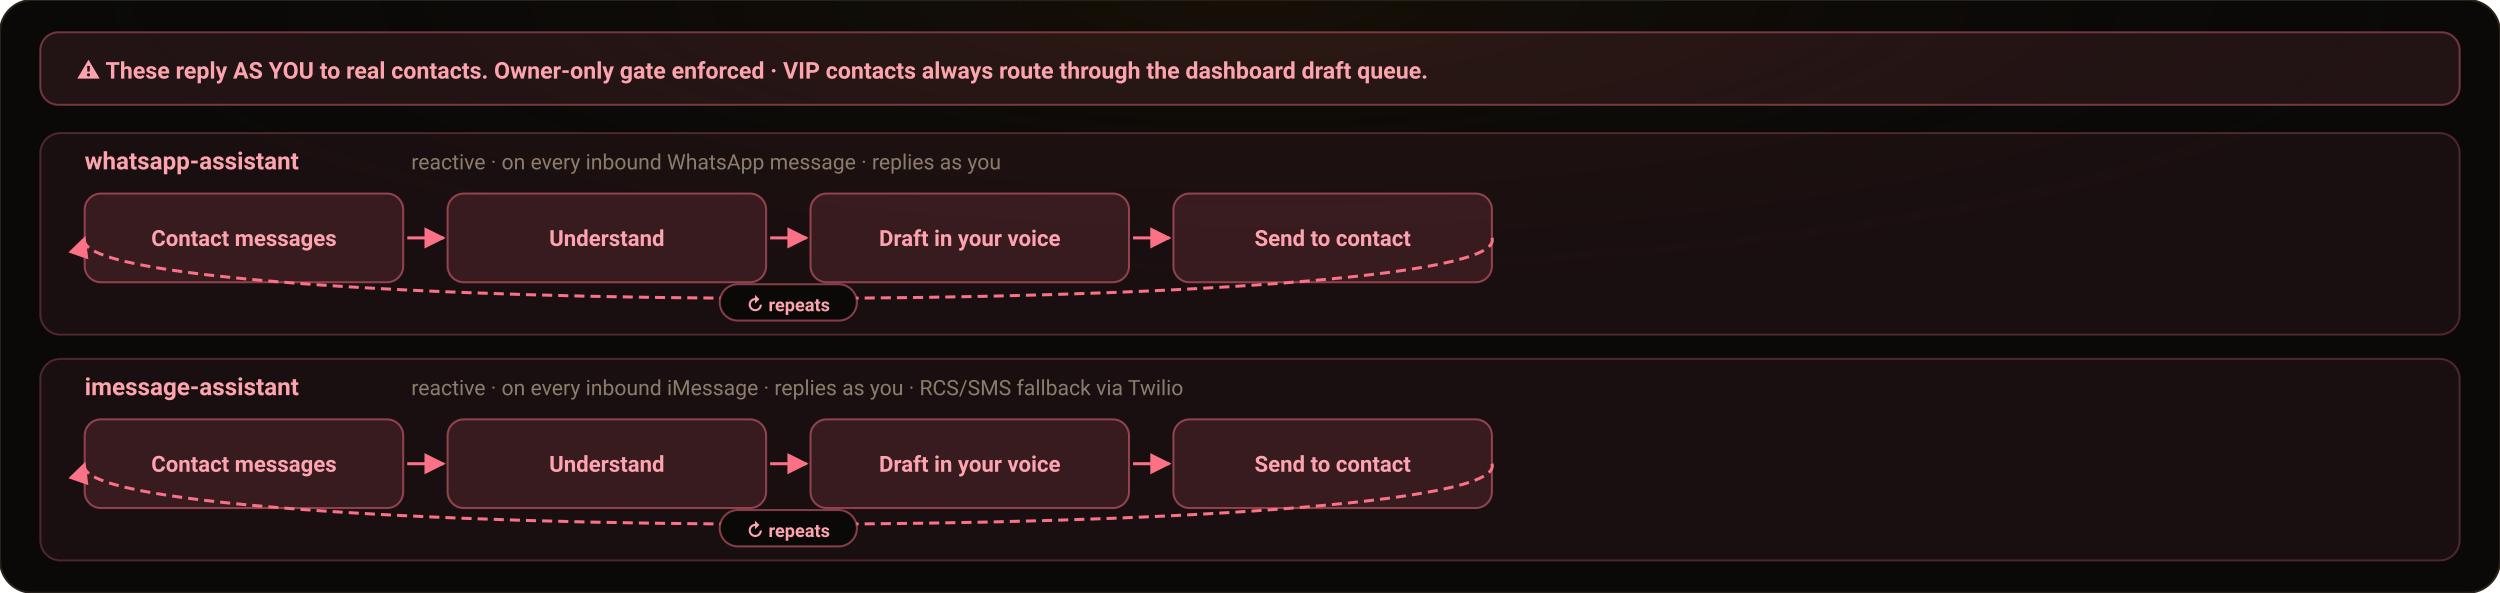
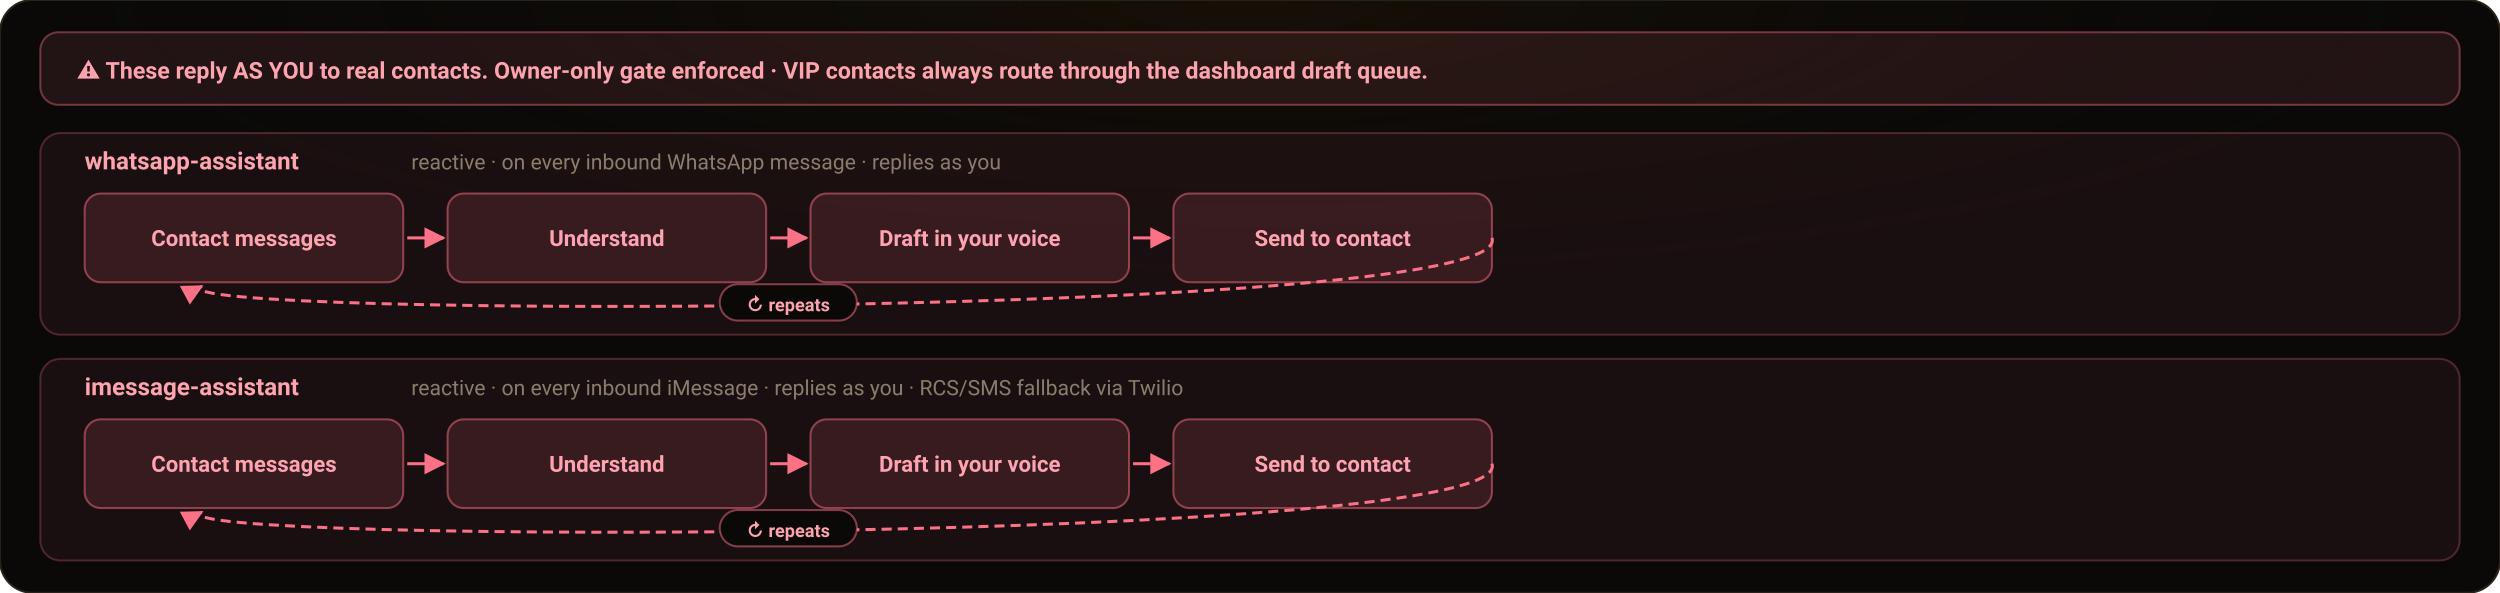
<svg xmlns="http://www.w3.org/2000/svg" width="1240" height="294" viewBox="0 0 1240 294" font-family="ui-sans-serif, system-ui, -apple-system, Segoe UI, Roboto, Helvetica, Arial, sans-serif" role="img" aria-label="Contact-facing agent loops — whatsapp-assistant and imessage-assistant. Both follow the same reactive loop: contact messages, understand, draft in your voice, send to contact, repeat. These reply AS YOU to real contacts; owner-only gate, VIP via dashboard draft queue.">
  <defs>
    <radialGradient id="lgv" cx="50%" cy="0%" r="90%">
      <stop offset="0%" stop-color="#201607" stop-opacity=".55" />
      <stop offset="55%" stop-color="#0a0908" stop-opacity="0" />
    </radialGradient>
    <filter id="lgg" x="-40%" y="-40%" width="180%" height="180%">
      <feGaussianBlur stdDeviation="6" result="b" />
      <feMerge>
        <feMergeNode in="b" />
        <feMergeNode in="SourceGraphic" />
      </feMerge>
    </filter>
    <marker id="mr" viewBox="0 0 10 10" refX="9" refY="5" markerWidth="7" markerHeight="7" orient="auto-start-reverse">
      <path d="M0 0 L10 5 L0 10 z" fill="#fb7185" />
    </marker>
  </defs>
  <rect width="1240" height="294" rx="16" fill="#0a0908" />
  <rect width="1240" height="294" rx="16" fill="url(#lgv)" />
  <rect width="1240" height="294" rx="16" fill="none" stroke="#2a2118" />
  <rect x="20" y="16" width="1200" height="36" rx="9" fill="#fb7185" fill-opacity="0.10" stroke="#fb7185" stroke-opacity="0.4" />
  <text x="38" y="39" fill="#fda4af" font-size="11.5" font-weight="700">⚠ These reply AS YOU to real contacts. Owner-only gate enforced · VIP contacts always route through the dashboard draft queue.</text>
  <rect x="20" y="66" width="1200" height="100" rx="10" fill="#fb7185" fill-opacity="0.07" stroke="#fb7185" stroke-opacity="0.26" />
  <text x="42" y="84" fill="#fda4af" font-size="12" font-weight="700">whatsapp-assistant</text>
  <text x="204" y="84" fill="#8a7d6b" font-size="10.5">reactive · on every inbound WhatsApp message · replies as you</text>
  <rect x="42" y="96" width="158" height="44" rx="8" fill="#fb7185" fill-opacity="0.13" stroke="#fb7185" stroke-opacity="0.5" />
  <text x="121" y="122" fill="#fda4af" font-size="11" font-weight="600" text-anchor="middle">Contact messages</text>
  <rect x="222" y="96" width="158" height="44" rx="8" fill="#fb7185" fill-opacity="0.13" stroke="#fb7185" stroke-opacity="0.5" />
  <text x="301" y="122" fill="#fda4af" font-size="11" font-weight="600" text-anchor="middle">Understand</text>
  <rect x="402" y="96" width="158" height="44" rx="8" fill="#fb7185" fill-opacity="0.13" stroke="#fb7185" stroke-opacity="0.5" />
  <text x="481" y="122" fill="#fda4af" font-size="11" font-weight="600" text-anchor="middle">Draft in your voice</text>
  <rect x="582" y="96" width="158" height="44" rx="8" fill="#fb7185" fill-opacity="0.13" stroke="#fb7185" stroke-opacity="0.5" />
  <text x="661" y="122" fill="#fda4af" font-size="11" font-weight="600" text-anchor="middle">Send to contact</text>
  <line x1="202" y1="118" x2="220" y2="118" stroke="#fb7185" stroke-width="1.5" marker-end="url(#mr)" />
  <line x1="382" y1="118" x2="400" y2="118" stroke="#fb7185" stroke-width="1.5" marker-end="url(#mr)" />
  <line x1="562" y1="118" x2="580" y2="118" stroke="#fb7185" stroke-width="1.5" marker-end="url(#mr)" />
-   <path d="M 740 118 C 754 158, 28 158, 42 118" fill="none" stroke="#fb7185" stroke-width="1.5" stroke-dasharray="5,3" marker-end="url(#mr)" />
+   <path d="M 740 118 C 754 158, 70 158, 100 142" fill="none" stroke="#fb7185" stroke-width="1.5" stroke-dasharray="5,3" marker-end="url(#mr)" />
  <rect x="357" y="141" width="68" height="18" rx="9" fill="#0a0908" stroke="#fb7185" stroke-opacity="0.5" />
  <text x="391" y="151" fill="#fda4af" font-size="9" font-weight="700" text-anchor="middle" dominant-baseline="middle">↻ repeats</text>
  <rect x="20" y="178" width="1200" height="100" rx="10" fill="#fb7185" fill-opacity="0.07" stroke="#fb7185" stroke-opacity="0.26" />
  <text x="42" y="196" fill="#fda4af" font-size="12" font-weight="700">imessage-assistant</text>
  <text x="204" y="196" fill="#8a7d6b" font-size="10.5">reactive · on every inbound iMessage · replies as you · RCS/SMS fallback via Twilio</text>
  <rect x="42" y="208" width="158" height="44" rx="8" fill="#fb7185" fill-opacity="0.13" stroke="#fb7185" stroke-opacity="0.5" />
  <text x="121" y="234" fill="#fda4af" font-size="11" font-weight="600" text-anchor="middle">Contact messages</text>
  <rect x="222" y="208" width="158" height="44" rx="8" fill="#fb7185" fill-opacity="0.13" stroke="#fb7185" stroke-opacity="0.5" />
  <text x="301" y="234" fill="#fda4af" font-size="11" font-weight="600" text-anchor="middle">Understand</text>
  <rect x="402" y="208" width="158" height="44" rx="8" fill="#fb7185" fill-opacity="0.13" stroke="#fb7185" stroke-opacity="0.5" />
  <text x="481" y="234" fill="#fda4af" font-size="11" font-weight="600" text-anchor="middle">Draft in your voice</text>
  <rect x="582" y="208" width="158" height="44" rx="8" fill="#fb7185" fill-opacity="0.13" stroke="#fb7185" stroke-opacity="0.5" />
  <text x="661" y="234" fill="#fda4af" font-size="11" font-weight="600" text-anchor="middle">Send to contact</text>
  <line x1="202" y1="230" x2="220" y2="230" stroke="#fb7185" stroke-width="1.5" marker-end="url(#mr)" />
  <line x1="382" y1="230" x2="400" y2="230" stroke="#fb7185" stroke-width="1.5" marker-end="url(#mr)" />
  <line x1="562" y1="230" x2="580" y2="230" stroke="#fb7185" stroke-width="1.5" marker-end="url(#mr)" />
-   <path d="M 740 230 C 754 270, 28 270, 42 230" fill="none" stroke="#fb7185" stroke-width="1.5" stroke-dasharray="5,3" marker-end="url(#mr)" />
+   <path d="M 740 230 C 754 270, 70 270, 100 254" fill="none" stroke="#fb7185" stroke-width="1.5" stroke-dasharray="5,3" marker-end="url(#mr)" />
  <rect x="357" y="253" width="68" height="18" rx="9" fill="#0a0908" stroke="#fb7185" stroke-opacity="0.5" />
  <text x="391" y="263" fill="#fda4af" font-size="9" font-weight="700" text-anchor="middle" dominant-baseline="middle">↻ repeats</text>
</svg>
